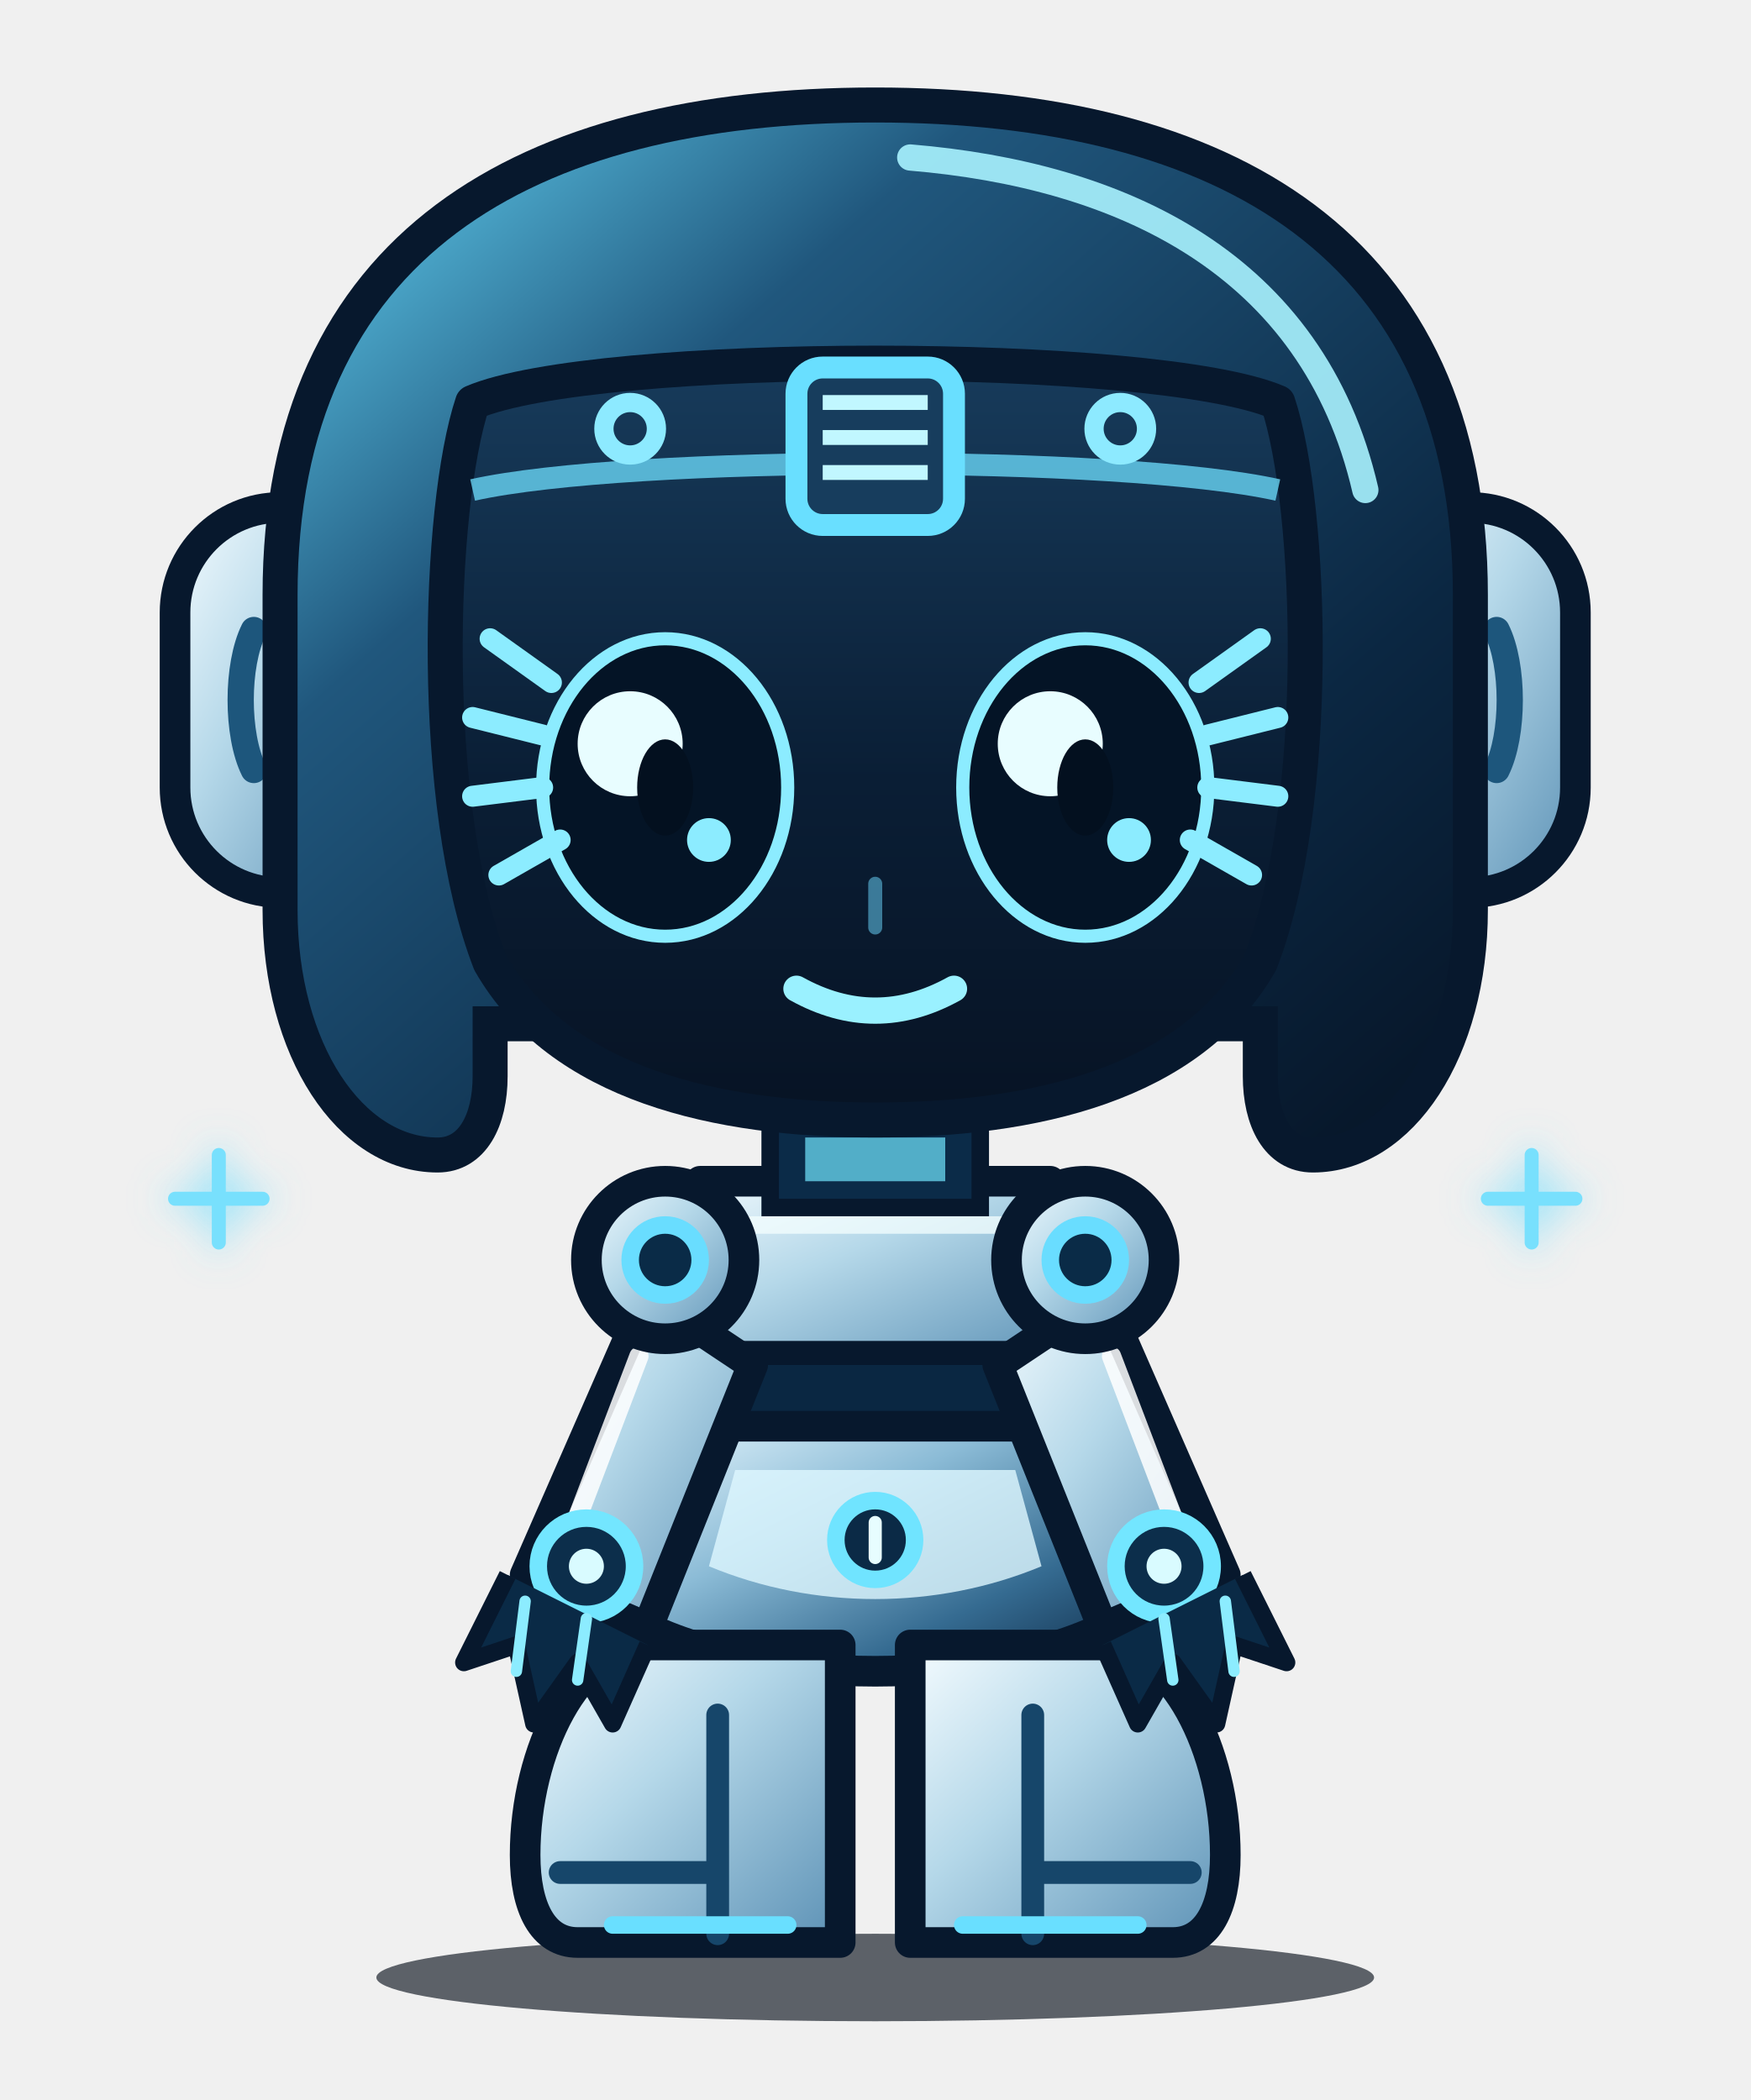
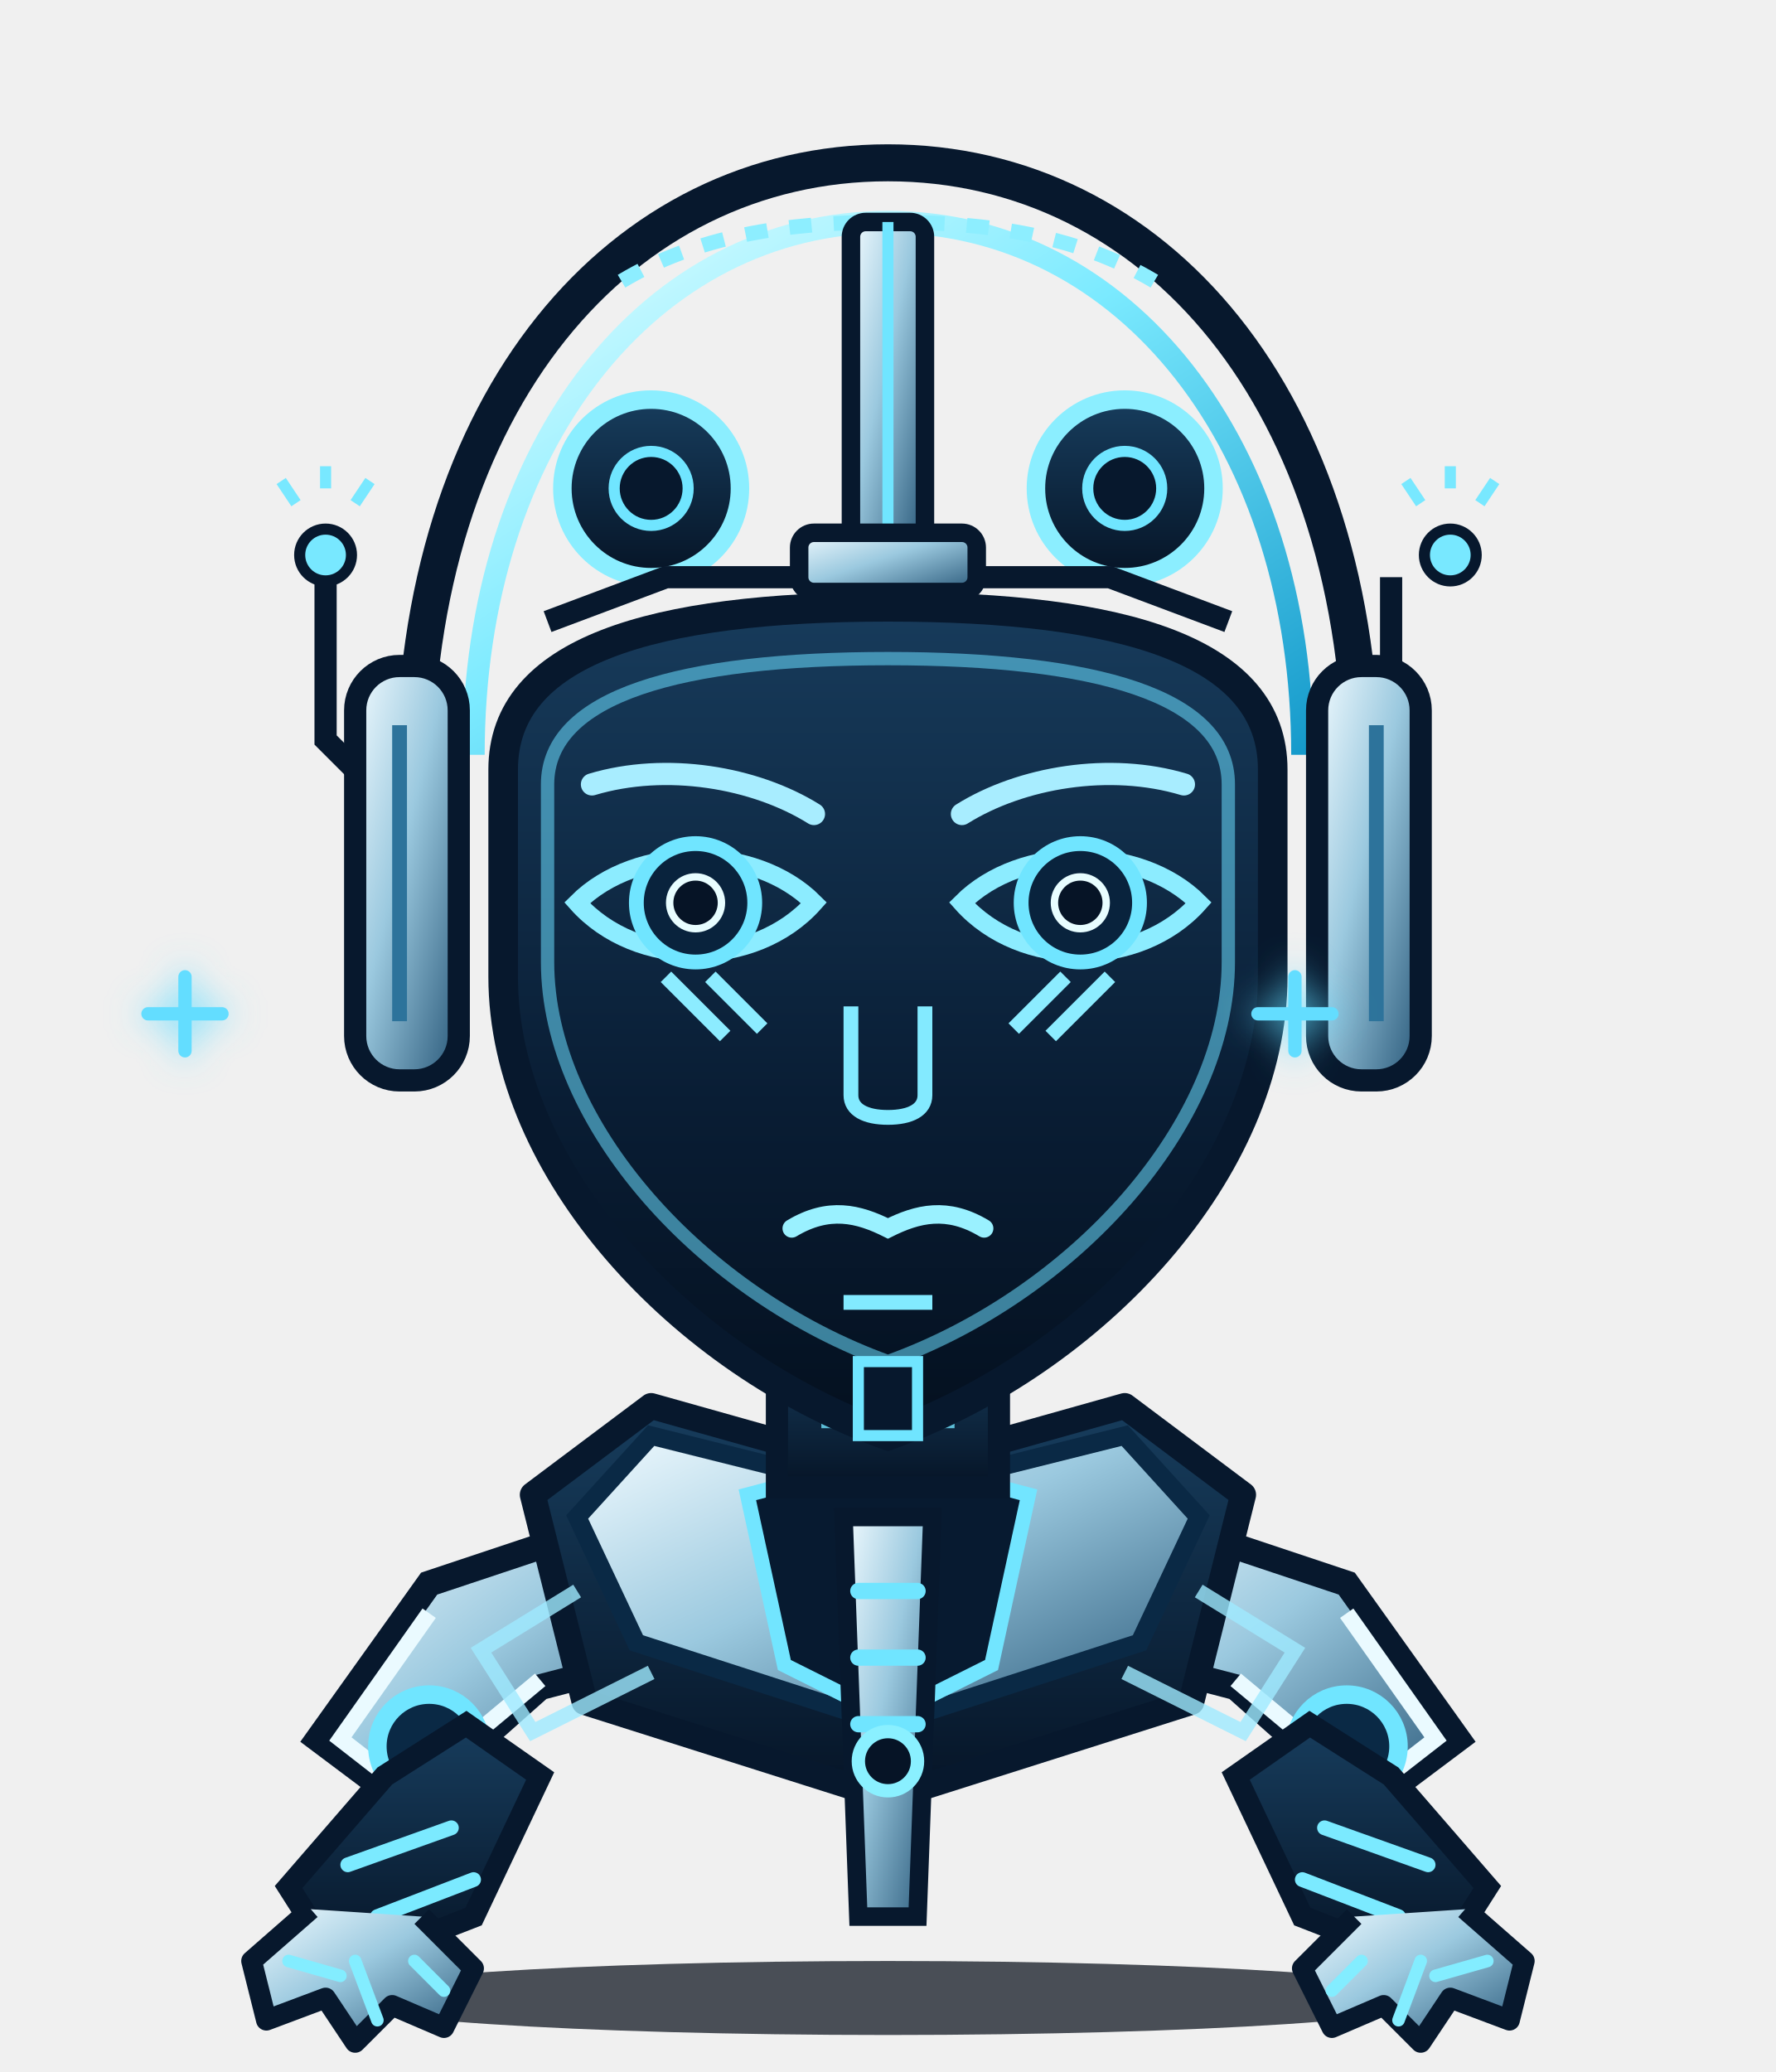
- <svg xmlns="http://www.w3.org/2000/svg" viewBox="0 0 200 240" width="200" height="240" fill="none" role="img" aria-labelledby="title desc">
+ <svg xmlns="http://www.w3.org/2000/svg" viewBox="0 0 240 280" width="240" height="280" fill="none" role="img" aria-labelledby="title desc">
  <defs>
    <linearGradient id="shell" x1="0" y1="0" x2="1" y2="1">
-       <stop stop-color="#e8f8ff" />
-       <stop offset=".38" stop-color="#8bbbd6" />
-       <stop offset=".72" stop-color="#356b91" />
-       <stop offset="1" stop-color="#102d4a" />
+       <stop stop-color="#f2fbff" />
+       <stop offset=".45" stop-color="#9bc9df" />
+       <stop offset="1" stop-color="#285778" />
    </linearGradient>
-     <linearGradient id="armor" x1="0" y1="0" x2="1" y2="1">
-       <stop stop-color="#f5fcff" />
-       <stop offset=".42" stop-color="#b5d8e9" />
-       <stop offset="1" stop-color="#5c91b5" />
+     <linearGradient id="darkShell" x1="0" y1="0" x2="0" y2="1">
+       <stop stop-color="#173d5d" />
+       <stop offset="1" stop-color="#061426" />
    </linearGradient>
-     <linearGradient id="helmet" x1="0" y1="0" x2="1" y2="1">
-       <stop stop-color="#69dfff" />
-       <stop offset=".3" stop-color="#20577d" />
-       <stop offset=".72" stop-color="#0b2742" />
-       <stop offset="1" stop-color="#061324" />
-     </linearGradient>
-     <linearGradient id="face" x1="0" y1="0" x2="0" y2="1">
+     <linearGradient id="visor" x1="0" y1="0" x2="0" y2="1">
      <stop stop-color="#173b5b" />
-       <stop offset=".55" stop-color="#0a1e35" />
-       <stop offset="1" stop-color="#071324" />
+       <stop offset=".6" stop-color="#091d34" />
+       <stop offset="1" stop-color="#04101f" />
    </linearGradient>
    <linearGradient id="cyan" x1="0" y1="0" x2="1" y2="1">
-       <stop stop-color="#f2ffff" />
-       <stop offset=".42" stop-color="#8cf0ff" />
-       <stop offset="1" stop-color="#22a9d9" />
+       <stop stop-color="#eaffff" />
+       <stop offset=".45" stop-color="#7beaff" />
+       <stop offset="1" stop-color="#159acb" />
    </linearGradient>
    <filter id="glow" x="-100%" y="-100%" width="300%" height="300%">
-       <feGaussianBlur stdDeviation="2.2" result="blur" />
+       <feGaussianBlur stdDeviation="2.4" result="b" />
      <feMerge>
-         <feMergeNode in="blur" />
+         <feMergeNode in="b" />
        <feMergeNode in="SourceGraphic" />
      </feMerge>
    </filter>
  </defs>
-   <ellipse cx="100" cy="226" rx="57" ry="5" fill="#020a15" opacity=".62" />
-   <g id="torso">
-     <path d="M80 135h40l4 20H76l4-20z" fill="url(#armor)" stroke="#07182d" stroke-width="3.5" stroke-linejoin="round" />
-     <path d="M83 155h34v8H83z" fill="#0a2742" stroke="#07182d" stroke-width="2" />
-     <path d="M78 163h44l6 22c-14 8-42 8-56 0l6-22z" fill="url(#shell)" stroke="#07182d" stroke-width="3.5" stroke-linejoin="round" />
-     <path d="M84 168h32l3 11c-12 5-26 5-38 0z" fill="#dff7ff" opacity=".8" />
-     <circle cx="100" cy="176" r="4.5" fill="#0b2a46" stroke="#70e4ff" stroke-width="2" />
-     <path d="M100 174v4" stroke="#e7fdff" stroke-width="1.5" stroke-linecap="round" />
-     <path d="M82 140h36" stroke="#f4ffff" stroke-opacity=".75" stroke-width="2" stroke-linecap="round" />
-   </g>
-   <g id="legs">
-     <path d="M74 188h22v34H66c-4 0-6-4-6-10 0-12 6-24 14-24z" fill="url(#armor)" stroke="#07182d" stroke-width="3.5" stroke-linejoin="round" />
-     <path d="M104 188h22c8 0 14 12 14 24 0 6-2 10-6 10h-30v-34z" fill="url(#armor)" stroke="#07182d" stroke-width="3.5" stroke-linejoin="round" />
-     <path d="M82 196v25M118 196v25M64 214h18M118 214h18" stroke="#16466a" stroke-width="2.6" stroke-linecap="round" />
-     <path d="M70 220h20M110 220h20" stroke="#69dfff" stroke-width="2" stroke-linecap="round" />
-   </g>
+   <ellipse cx="120" cy="270" rx="76" ry="5" fill="#020914" opacity=".7" />
  <g id="leftArm" class="arm">
-     <path d="M74 148l-14 32 14 6 12-30z" fill="url(#armor)" stroke="#07182d" stroke-width="3.5" stroke-linejoin="round" />
-     <path d="M73 155l-8 21" stroke="#ffffff" stroke-opacity=".85" stroke-width="2.2" stroke-linecap="round" />
-     <circle cx="67" cy="179" r="5.5" fill="#0c2e4b" stroke="#73e6ff" stroke-width="2" />
-     <circle cx="67" cy="179" r="2" fill="#d9fbff" />
-     <circle cx="76" cy="144" r="9" fill="url(#armor)" stroke="#07182d" stroke-width="3.5" />
-     <circle cx="76" cy="144" r="4" fill="#0a2b47" stroke="#69ddff" stroke-width="2" />
+     <path d="M88 204 58 214 43 235 55 244 73 228 96 222Z" fill="url(#shell)" stroke="#07182d" stroke-width="3.5" />
+     <path d="m58 218-12 17 9 7 18-15" stroke="#eafaff" stroke-width="2.2" />
+     <circle cx="58" cy="236" r="7" fill="#0a2945" stroke="#70e5ff" stroke-width="2.5" />
+     <path d="M52 240 39 255l7 11 18-7 9-19-10-7Z" fill="url(#darkShell)" stroke="#07182d" stroke-width="3" />
+     <path d="m47 252 14-5m-10 12 13-5" stroke="#7beaff" stroke-width="2" stroke-linecap="round" />
+     <circle cx="88" cy="210" r="12" fill="url(#shell)" stroke="#07182d" stroke-width="3.5" />
+     <circle cx="88" cy="210" r="5" fill="#082642" stroke="#70e5ff" stroke-width="2" />
    <g id="leftHand">
-       <path d="M58 180l-5 10 6-2 2 9 5-7 4 7 4-9" fill="#0a2a46" stroke="#07182d" stroke-width="2" stroke-linejoin="round" />
-       <path d="M60 183l-1 8M67 185l-1 7" stroke="#8cecff" stroke-width="1.3" stroke-linecap="round" />
+       <path d="m42 258-8 7 2 8 8-3 4 6 5-5 7 3 4-8-7-7" fill="url(#shell)" stroke="#07182d" stroke-width="2.8" stroke-linejoin="round" />
+       <path d="m39 265 7 2m2-2 3 8m5-8 4 4" stroke="#83edff" stroke-width="1.7" stroke-linecap="round" />
    </g>
  </g>
  <g id="rightArm" class="arm">
-     <path d="M126 148l14 32-14 6-12-30z" fill="url(#armor)" stroke="#07182d" stroke-width="3.5" stroke-linejoin="round" />
-     <path d="M127 155l8 21" stroke="#ffffff" stroke-opacity=".85" stroke-width="2.2" stroke-linecap="round" />
-     <circle cx="133" cy="179" r="5.5" fill="#0c2e4b" stroke="#73e6ff" stroke-width="2" />
-     <circle cx="133" cy="179" r="2" fill="#d9fbff" />
-     <circle cx="124" cy="144" r="9" fill="url(#armor)" stroke="#07182d" stroke-width="3.5" />
-     <circle cx="124" cy="144" r="4" fill="#0a2b47" stroke="#69ddff" stroke-width="2" />
+     <path d="m152 204 30 10 15 21-12 9-18-16-23-6Z" fill="url(#shell)" stroke="#07182d" stroke-width="3.5" />
+     <path d="m182 218 12 17-9 7-18-15" stroke="#eafaff" stroke-width="2.2" />
+     <circle cx="182" cy="236" r="7" fill="#0a2945" stroke="#70e5ff" stroke-width="2.5" />
+     <path d="m188 240 13 15-7 11-18-7-9-19 10-7Z" fill="url(#darkShell)" stroke="#07182d" stroke-width="3" />
+     <path d="m193 252-14-5m10 12-13-5" stroke="#7beaff" stroke-width="2" stroke-linecap="round" />
+     <circle cx="152" cy="210" r="12" fill="url(#shell)" stroke="#07182d" stroke-width="3.5" />
+     <circle cx="152" cy="210" r="5" fill="#082642" stroke="#70e5ff" stroke-width="2" />
    <g id="rightHand">
-       <path d="M142 180l5 10-6-2-2 9-5-7-4 7-4-9" fill="#0a2a46" stroke="#07182d" stroke-width="2" stroke-linejoin="round" />
-       <path d="M140 183l1 8M133 185l1 7" stroke="#8cecff" stroke-width="1.3" stroke-linecap="round" />
+       <path d="m198 258 8 7-2 8-8-3-4 6-5-5-7 3-4-8 7-7" fill="url(#shell)" stroke="#07182d" stroke-width="2.8" stroke-linejoin="round" />
+       <path d="m201 265-7 2m-2-2-3 8m-5-8-4 4" stroke="#83edff" stroke-width="1.7" stroke-linecap="round" />
    </g>
  </g>
-   <g id="neck">
-     <path d="M88 128h24v10H88z" fill="#0b2b48" stroke="#07182d" stroke-width="2" />
-     <path d="M92 130h16v5H92z" fill="#70e5ff" opacity=".7" />
+   <g id="torso">
+     <path d="M88 190 72 202l7 28 41 13 41-13 7-28-16-12-32 9Z" fill="url(#darkShell)" stroke="#07182d" stroke-width="3.5" stroke-linejoin="round" />
+     <path d="m88 194-10 11 8 17 34 11 34-11 8-17-10-11-32 8Z" fill="url(#shell)" stroke="#0a2945" stroke-width="2.5" />
+     <path d="m101 202 19-5 19 5-5 23-14 7-14-7Z" fill="#071a30" stroke="#72e5ff" stroke-width="2" />
+     <path d="M114 205h12l-2 54h-8Z" fill="url(#shell)" stroke="#07182d" stroke-width="2.5" />
+     <path d="M116 215h8m-8 9h8m-8 9h8" stroke="#70e5ff" stroke-width="2.2" stroke-linecap="round" />
+     <circle cx="120" cy="238" r="4" fill="#061426" stroke="#8af0ff" stroke-width="1.8" />
+     <path d="m78 215-13 8 7 11 16-8m74-11 13 8-7 11-16-8" stroke="#9feaff" stroke-width="2" opacity=".8" />
  </g>
+   <path d="M105 181h30v20h-30z" fill="url(#darkShell)" stroke="#07182d" stroke-width="3" />
+   <path d="M111 188h18v5h-18z" fill="#70e5ff" opacity=".8" />
  <g id="headPivot">
-     <g id="ears">
-       <rect x="20" y="58" width="24" height="44" rx="12" fill="url(#armor)" stroke="#07182d" stroke-width="3.5" />
-       <path d="M29 72c-2 4-2 12 0 16" stroke="#1d567c" stroke-width="3" stroke-linecap="round" />
-       <rect x="156" y="58" width="24" height="44" rx="12" fill="url(#armor)" stroke="#07182d" stroke-width="3.5" />
-       <path d="M171 72c2 4 2 12 0 16" stroke="#1d567c" stroke-width="3" stroke-linecap="round" />
-     </g>
-     <path d="M32 68C32 28 60 12 100 12s68 16 68 56v36c0 16-8 28-18 28-4 0-6-4-6-9v-6H56v6c0 5-2 9-6 9-10 0-18-12-18-28V68z" fill="url(#helmet)" stroke="#07182d" stroke-width="4" />
-     <path d="M104 18c24 2 46 12 52 38" stroke="#a8f3ff" stroke-width="3" stroke-linecap="round" opacity=".9" />
-     <path d="M54 46c14-6 78-6 92 0 4 12 5 46-2 64-8 14-26 18-44 18s-36-4-44-18c-7-18-6-52-2-64z" fill="url(#face)" stroke="#07182d" stroke-width="4" stroke-linejoin="round" />
-     <path d="M54 56c18-4 74-4 92 0" stroke="#6edfff" stroke-width="2.5" opacity=".75" />
-     <rect x="91" y="42" width="18" height="18" rx="3" fill="#173d5d" stroke="#69dfff" stroke-width="2.5" />
-     <path d="M94 46h12M94 50h12M94 54h12" stroke="#c1f7ff" stroke-width="1.7" />
-     <circle cx="72" cy="49" r="3" stroke="#8deaff" stroke-width="2.2" />
-     <circle cx="128" cy="49" r="3" stroke="#8deaff" stroke-width="2.2" />
+     <path d="M56 105C56 54 84 22 120 22s64 32 64 83" stroke="#07182d" stroke-width="5" />
+     <path d="M64 102C64 60 88 30 120 30s56 30 56 72" stroke="url(#cyan)" stroke-width="3" />
+     <path d="M84 38c10-6 22-8 36-8s26 2 36 8" stroke="#8deeff" stroke-width="2" stroke-dasharray="3 3" />
+     <rect x="115" y="30" width="10" height="44" rx="2" fill="url(#shell)" stroke="#07182d" stroke-width="2.5" />
+     <path d="M120 30v44" stroke="#70e5ff" stroke-width="1.5" />
+     <circle cx="88" cy="66" r="12" fill="url(#darkShell)" stroke="#8beeff" stroke-width="2.5" />
+     <circle cx="88" cy="66" r="5" fill="#07182d" stroke="#70e5ff" stroke-width="1.5" />
+     <circle cx="152" cy="66" r="12" fill="url(#darkShell)" stroke="#8beeff" stroke-width="2.5" />
+     <circle cx="152" cy="66" r="5" fill="#07182d" stroke="#70e5ff" stroke-width="1.5" />
+     <path d="M74 84l16-6h60l16 6" stroke="#07182d" stroke-width="3" />
+     <rect x="108" y="72" width="24" height="8" rx="2" fill="url(#shell)" stroke="#07182d" stroke-width="2.5" />
+     <path d="m52 108-8-8V78m136 30 8-8V78" stroke="#07182d" stroke-width="3" />
+     <circle cx="44" cy="75" r="3.5" fill="#78e8ff" stroke="#07182d" stroke-width="1.5" />
+     <circle cx="196" cy="75" r="3.5" fill="#78e8ff" stroke="#07182d" stroke-width="1.5" />
+     <path d="m40 68-2-3m6 1v-3m4 5 2-3m142 3-2-3m6 1v-3m4 5 2-3" stroke="#78e8ff" stroke-width="1.5" />
+     <rect x="48" y="90" width="14" height="56" rx="6" fill="url(#shell)" stroke="#07182d" stroke-width="3" />
+     <path d="M54 98v40" stroke="#2d739b" stroke-width="2" />
+     <rect x="178" y="90" width="14" height="56" rx="6" fill="url(#shell)" stroke="#07182d" stroke-width="3" />
+     <path d="M186 98v40" stroke="#2d739b" stroke-width="2" />
+     <path d="M68 104c0-16 20-22 52-22s52 6 52 22v28c0 26-24 52-52 62-28-10-52-36-52-62v-28z" fill="url(#visor)" stroke="#07182d" stroke-width="4" />
+     <path d="M74 106c0-12 18-17 46-17s46 5 46 17v24c0 22-21 45-46 54-25-9-46-32-46-54v-24z" stroke="#69ddff" stroke-width="1.8" opacity=".55" />
+     <path d="M80 106c10-3 22-1 30 4m50-4c-10-3-22-1-30 4" stroke="#a8edff" stroke-width="3" stroke-linecap="round" />
    <g id="eyes">
-       <ellipse cx="76" cy="90" rx="14" ry="17" fill="#041426" stroke="#8cecff" stroke-width="1.5" />
-       <circle cx="72" cy="85" r="6" fill="#e8fdff" />
-       <circle cx="81" cy="96" r="2.5" fill="#8cecff" />
-       <path d="M63 78l-7-5M62 84l-8-2M62 90l-8 1M64 96l-7 4" stroke="#8cecff" stroke-width="2.4" stroke-linecap="round" />
-       <ellipse cx="124" cy="90" rx="14" ry="17" fill="#041426" stroke="#8cecff" stroke-width="1.5" />
-       <circle cx="120" cy="85" r="6" fill="#e8fdff" />
-       <circle cx="129" cy="96" r="2.5" fill="#8cecff" />
-       <path d="M137 78l7-5M138 84l8-2M138 90l8 1M136 96l7 4" stroke="#8cecff" stroke-width="2.4" stroke-linecap="round" />
+       <path d="M78 122c8-8 24-8 32 0-8 9-24 9-32 0z" stroke="#8cecff" stroke-width="2.5" />
+       <circle cx="94" cy="122" r="8" fill="#09233d" stroke="#70e5ff" stroke-width="2" />
+       <circle cx="94" cy="122" r="4" fill="#e8fdff" />
+       <path d="M90 132l8 8m-2-8 7 7" stroke="#8cecff" stroke-width="2" />
+       <path d="M130 122c8-8 24-8 32 0-8 9-24 9-32 0z" stroke="#8cecff" stroke-width="2.5" />
+       <circle cx="146" cy="122" r="8" fill="#09233d" stroke="#70e5ff" stroke-width="2" />
+       <circle cx="146" cy="122" r="4" fill="#e8fdff" />
+       <path d="m150 132-8 8m2-8-7 7" stroke="#8cecff" stroke-width="2" />
    </g>
    <g id="pupils">
-       <ellipse id="pupilLeft" cx="76" cy="90" rx="3.2" ry="5.5" fill="#03101f" />
-       <ellipse id="pupilRight" cx="124" cy="90" rx="3.2" ry="5.5" fill="#03101f" />
+       <circle id="pupilLeft" cx="94" cy="122" r="3" fill="#061426" />
+       <circle id="pupilRight" cx="146" cy="122" r="3" fill="#061426" />
    </g>
    <g id="eyelids" opacity="0">
-       <path d="M60 82Q76 66 92 82L92 93Q76 98 60 93Z M108 82Q124 66 140 82L140 93Q124 98 108 93Z" fill="#07182d" stroke="#69ddff" stroke-width="1.4" />
+       <path d="M78 122q16-18 32 0v8q-16 8-32 0zm52 0q16-18 32 0v8q-16 8-32 0z" fill="#07182d" stroke="#69ddff" stroke-width="1.5" />
    </g>
+     <path d="M115 136v12c0 2 2 3 5 3s5-1 5-3v-12" stroke="#83eaff" stroke-width="2" />
    <g id="mouthGroup">
-       <path id="mouthLine" d="M91 113q9 5 18 0" stroke="#9af1ff" stroke-width="3" stroke-linecap="round" />
-       <path id="mouthOpen" d="M91 112q9 14 18 0q-1 14-9 14t-9-14z" fill="#020b18" stroke="#82eaff" stroke-width="2" opacity="0" />
+       <path id="mouthLine" d="M107 166c5-3 9-2 13 0 4-2 8-3 13 0" stroke="#9af1ff" stroke-width="2.5" stroke-linecap="round" />
+       <path id="mouthOpen" d="M107 165c5-3 9-2 13 0 4-2 8-3 13 0-5 7-9 8-13 8s-8-1-13-8z" fill="#020b18" stroke="#82eaff" stroke-width="2" opacity="0" />
    </g>
-     <path d="M100 101v5" stroke="#5bbadf" stroke-width="1.6" stroke-linecap="round" opacity=".6" />
-   </g>
-   <g opacity=".85" filter="url(#glow)">
-     <path d="M25 132v10m-5-5h10M175 132v10m-5-5h10" stroke="#64ddff" stroke-width="1.6" stroke-linecap="round" />
+     <path d="M114 176h12" stroke="#82eaff" stroke-width="2" />
+     <path d="M116 184h8v10h-8z" fill="#07182d" stroke="#70e5ff" stroke-width="1.5" />
+     <path d="M25 132v10m-5-5h10m145-5v10m-5-5h10" stroke="#64ddff" stroke-width="1.8" stroke-linecap="round" filter="url(#glow)" />
  </g>
</svg>
